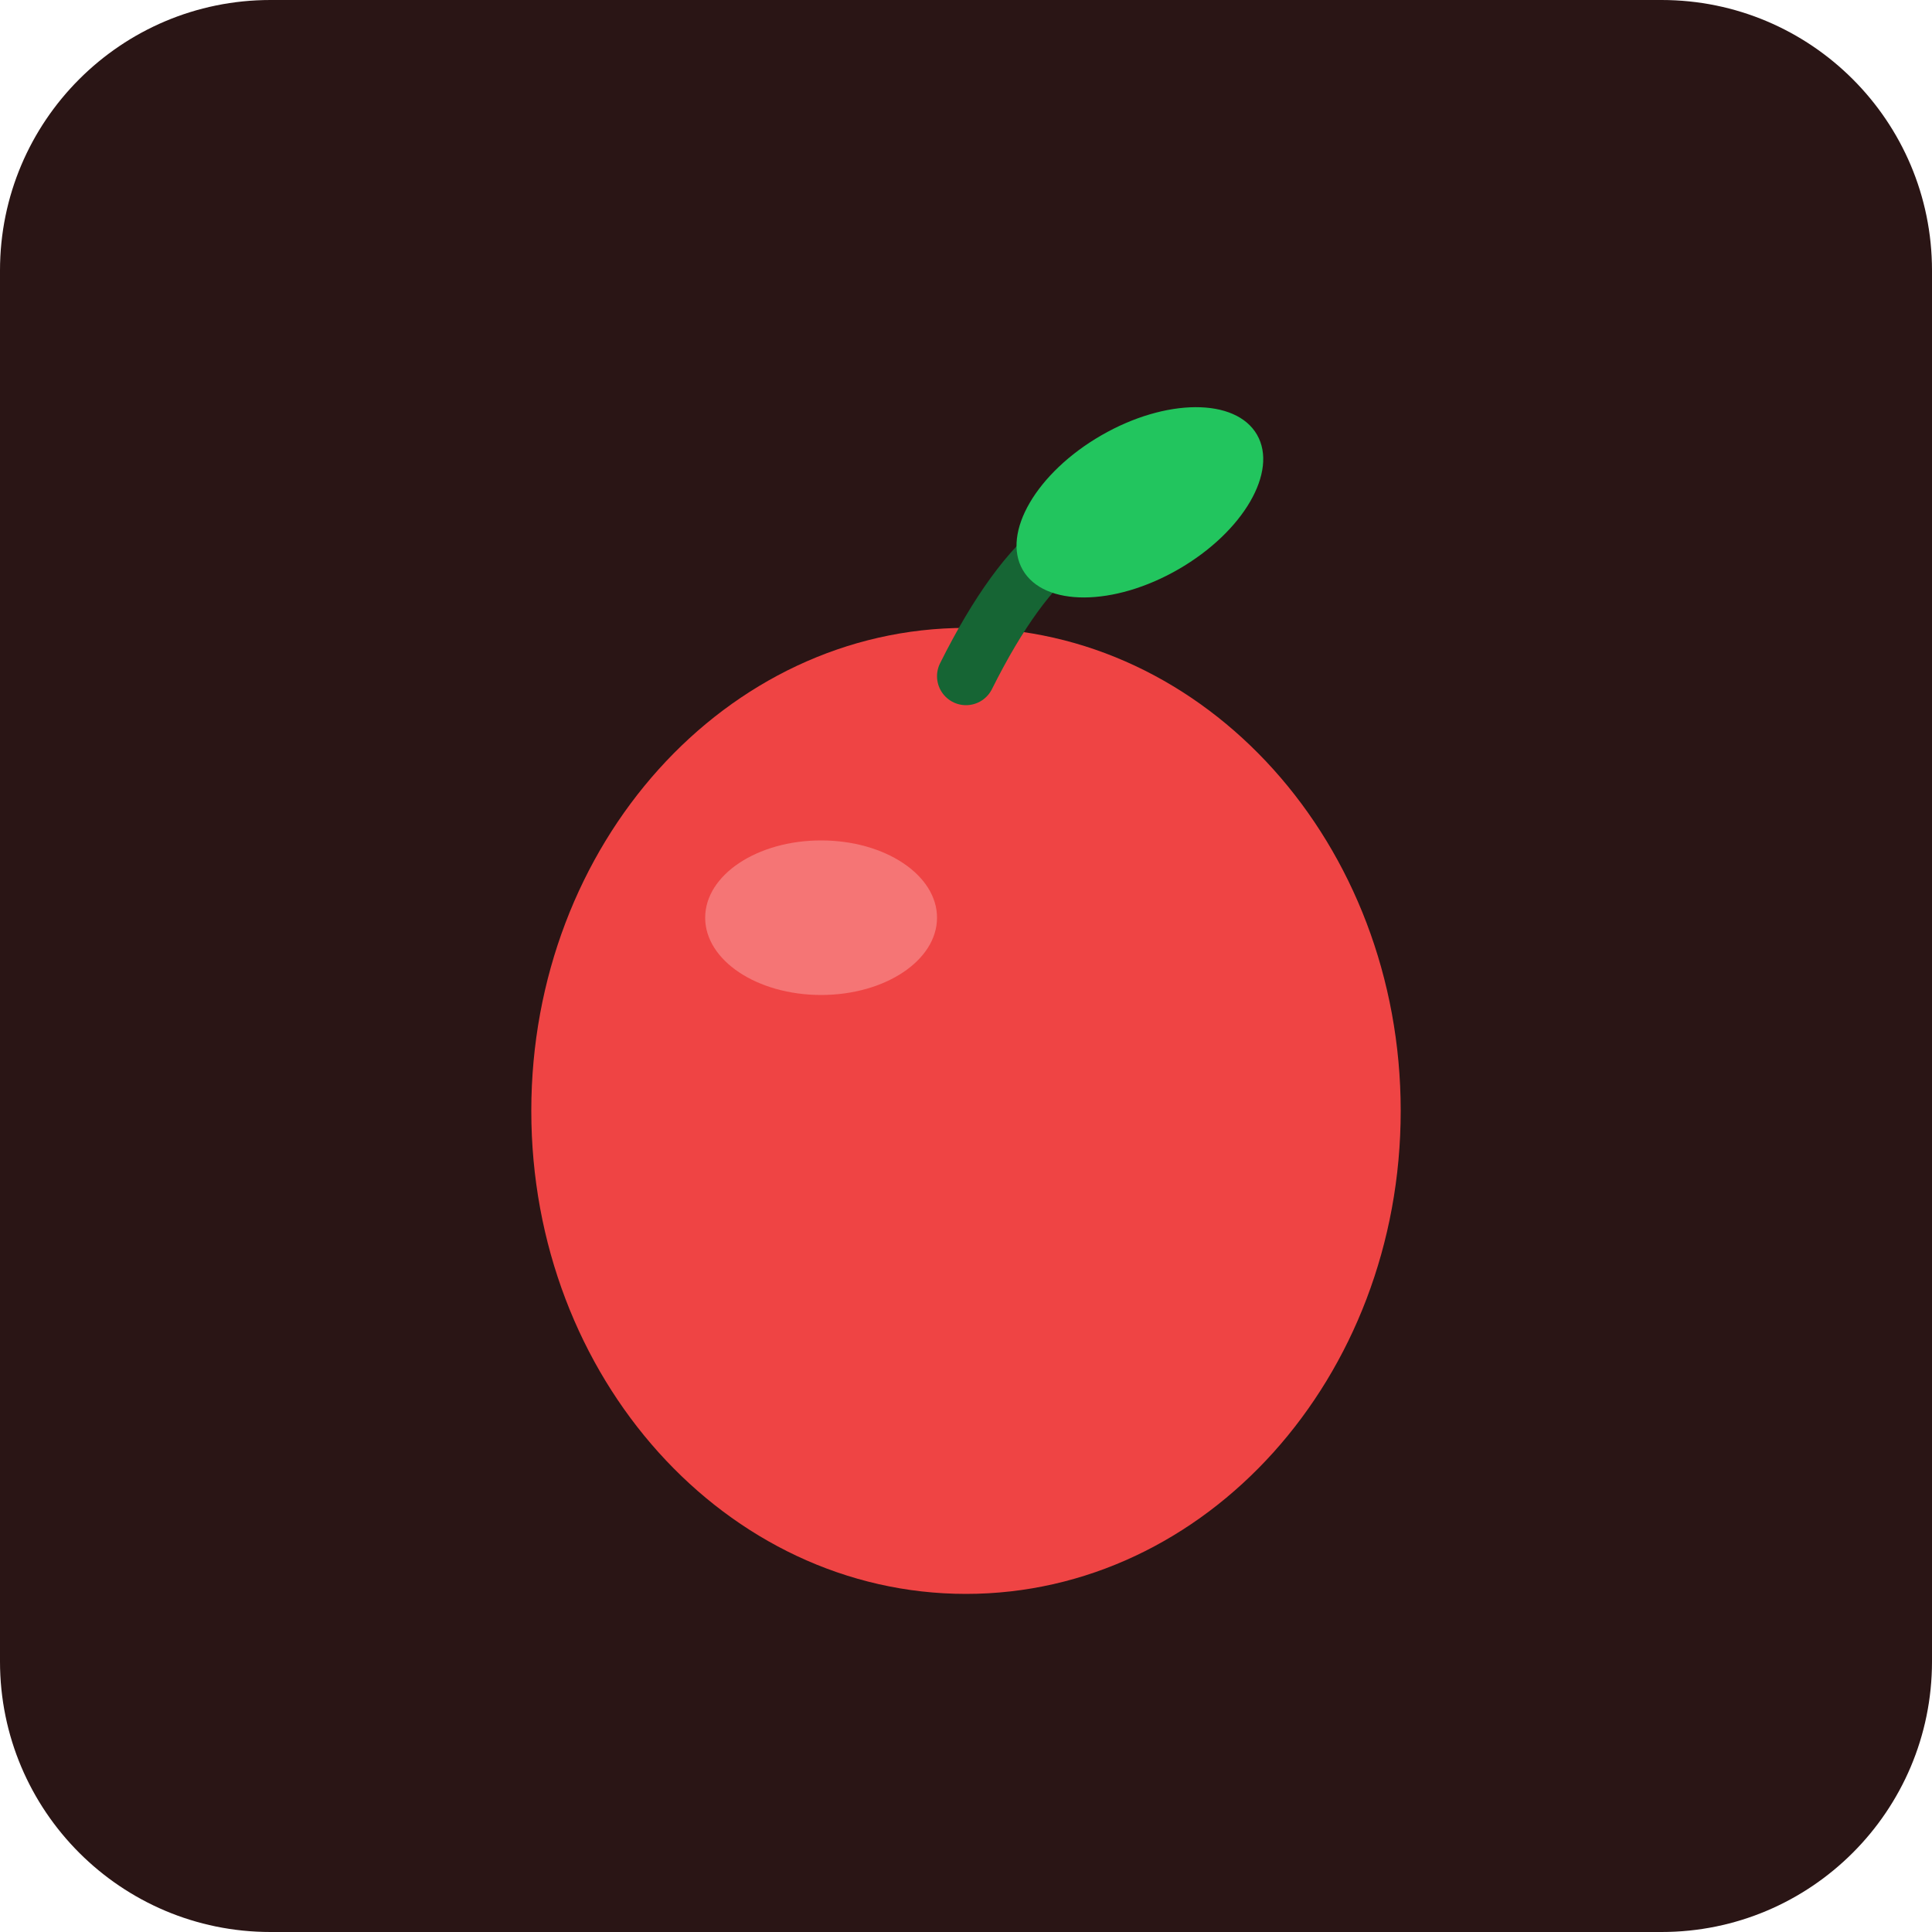
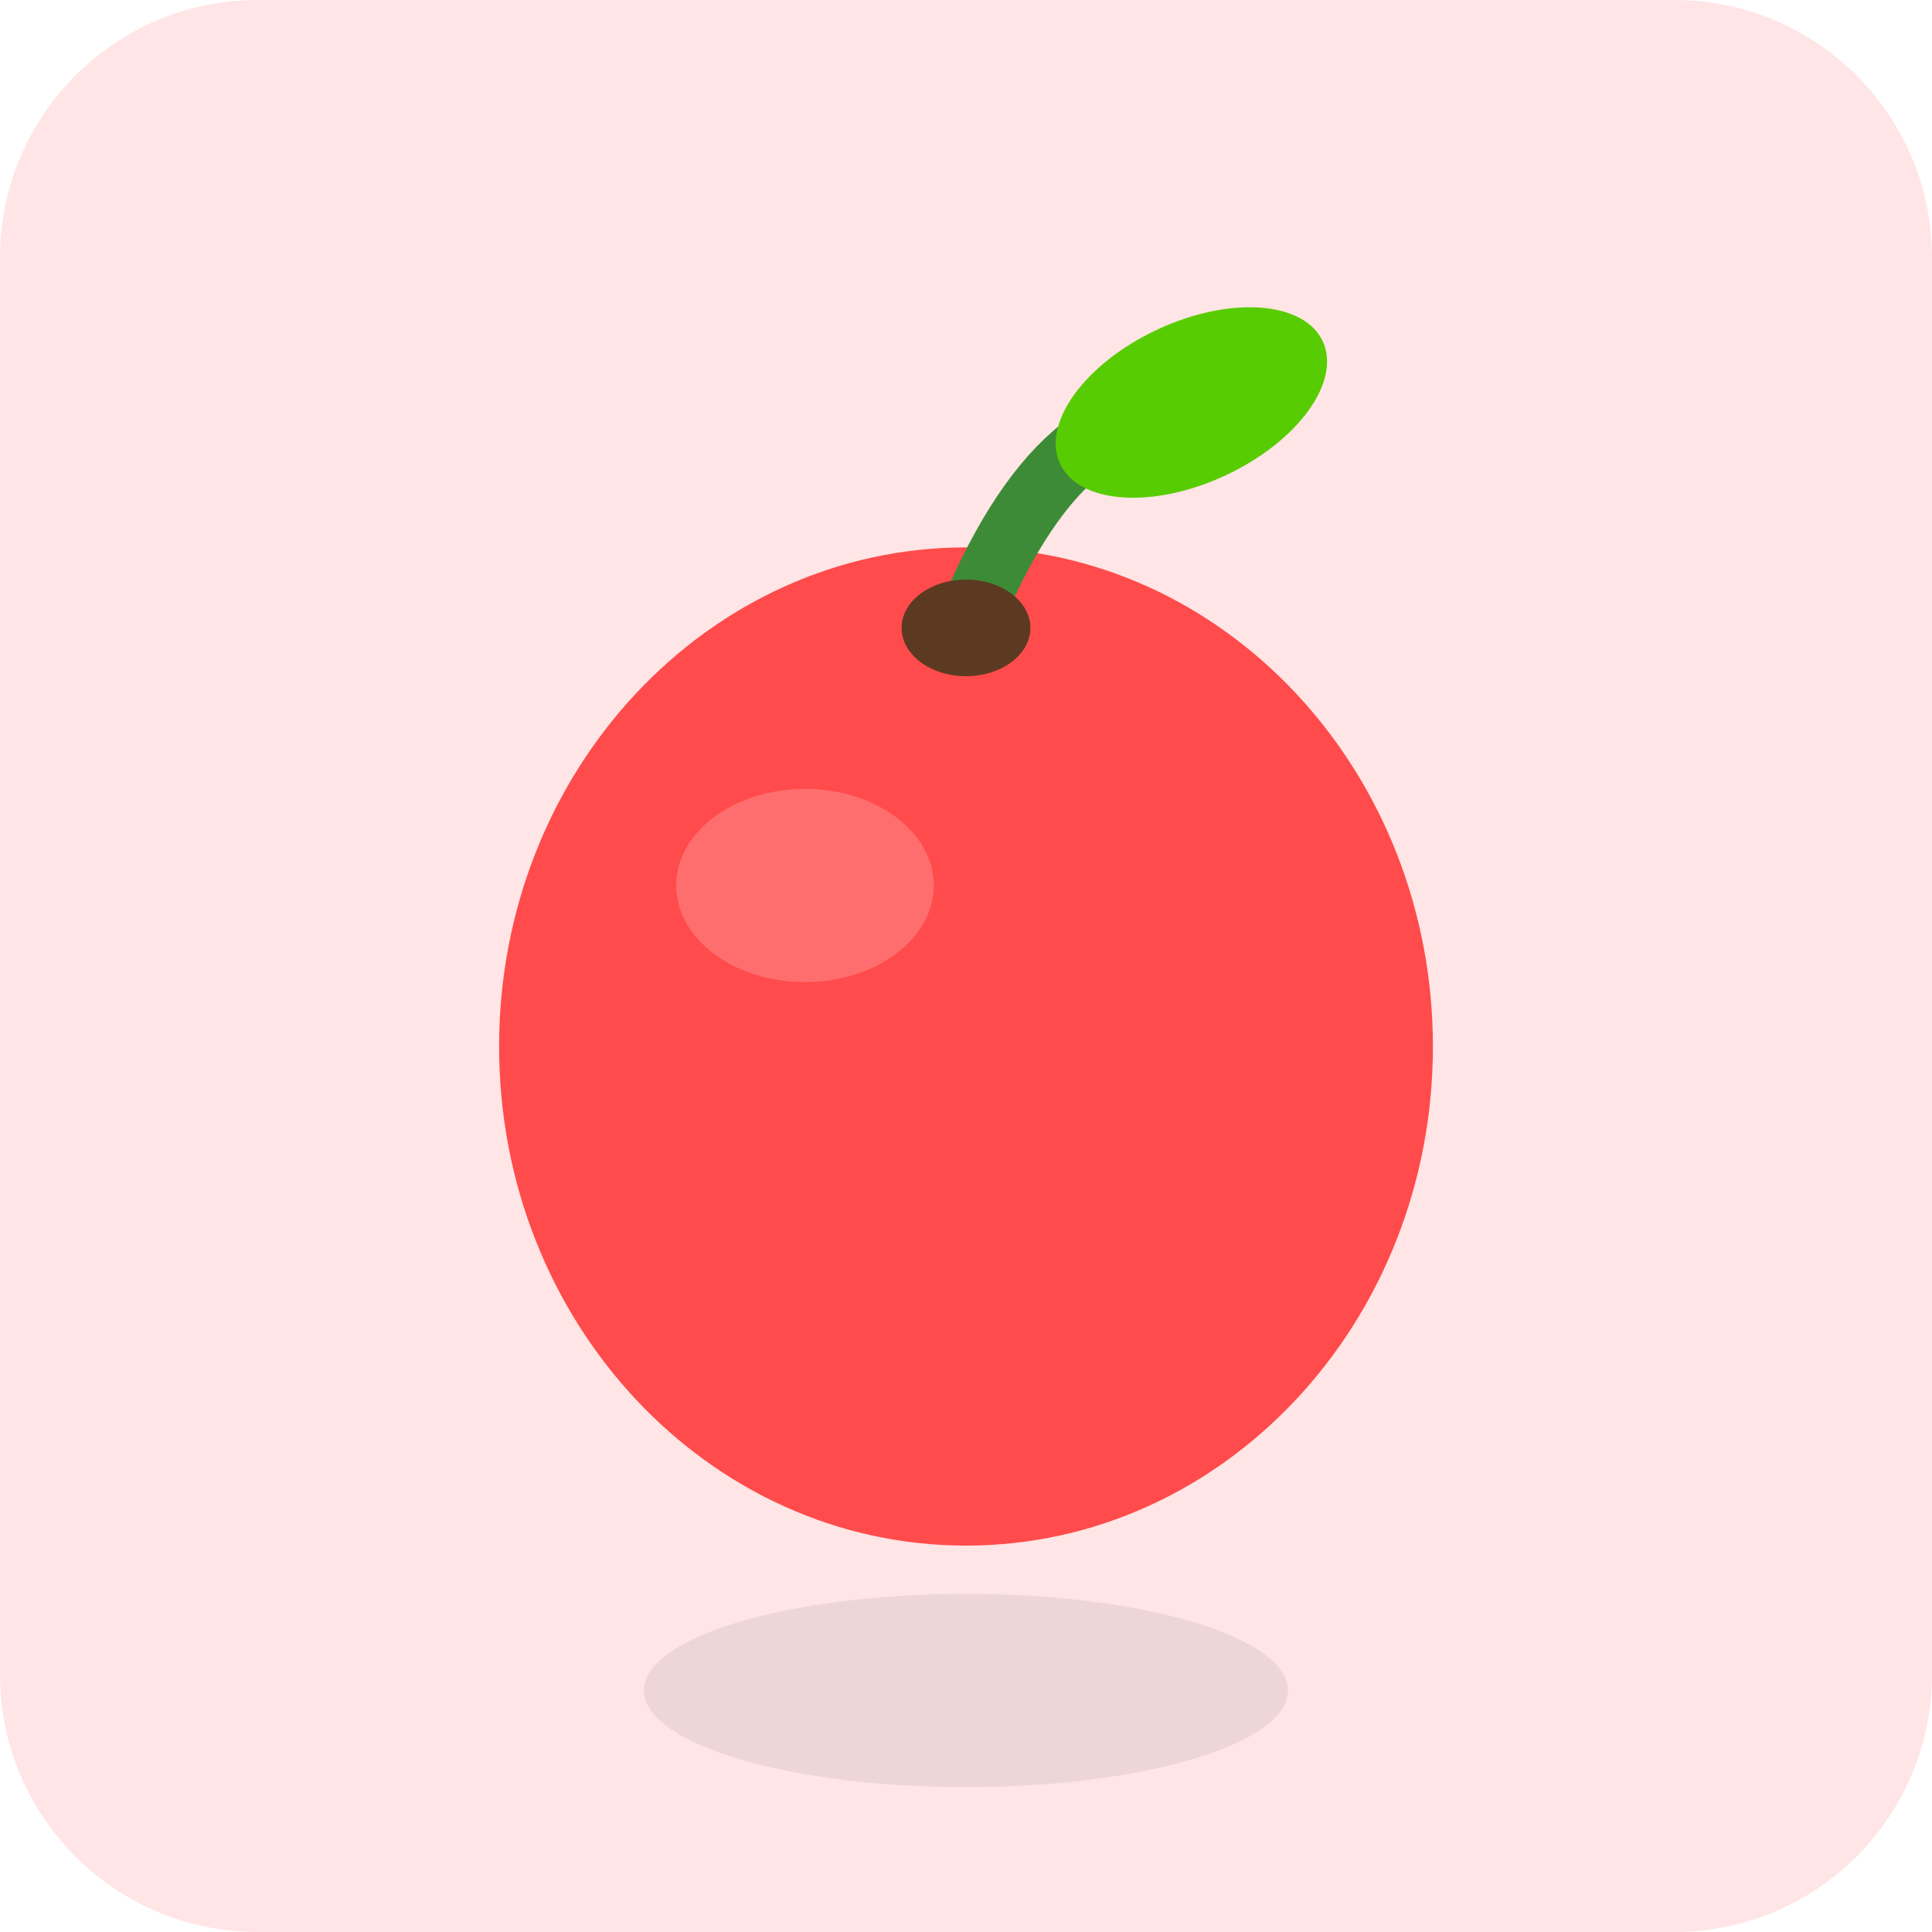
- <svg xmlns="http://www.w3.org/2000/svg" viewBox="0 0 200 200" width="200" height="200">
-   <rect width="200" height="200" rx="28" fill="#2a1515" />
-   <ellipse cx="100" cy="115" rx="45" ry="50" fill="#ef4444" />
-   <ellipse cx="85" cy="95" rx="12" ry="8" fill="#fca5a5" opacity=".5" />
-   <path d="M100 70 Q110 50 120 55" stroke="#166534" stroke-width="6" fill="none" stroke-linecap="round" />
-   <ellipse cx="118" cy="52" rx="14" ry="8" fill="#22c55e" transform="rotate(-30 118 52)" />
+ <svg xmlns="http://www.w3.org/2000/svg" viewBox="0 0 240 240" width="240" height="240">
+   <rect width="240" height="240" rx="32" fill="#FFE5E5" />
+   <ellipse cx="120" cy="210" rx="40" ry="12" fill="#000" opacity=".07" />
+   <ellipse cx="120" cy="130" rx="58" ry="62" fill="#FF4B4B" />
+   <ellipse cx="100" cy="110" rx="16" ry="12" fill="#FF8A8A" opacity=".55" />
+   <path d="M120 78 Q132 48 150 52" stroke="#3D8B37" stroke-width="8" fill="none" stroke-linecap="round" />
+   <ellipse cx="148" cy="50" rx="18" ry="10" fill="#58CC02" transform="rotate(-25 148 50)" />
+   <ellipse cx="120" cy="78" rx="8" ry="6" fill="#5C3A21" />
</svg>
